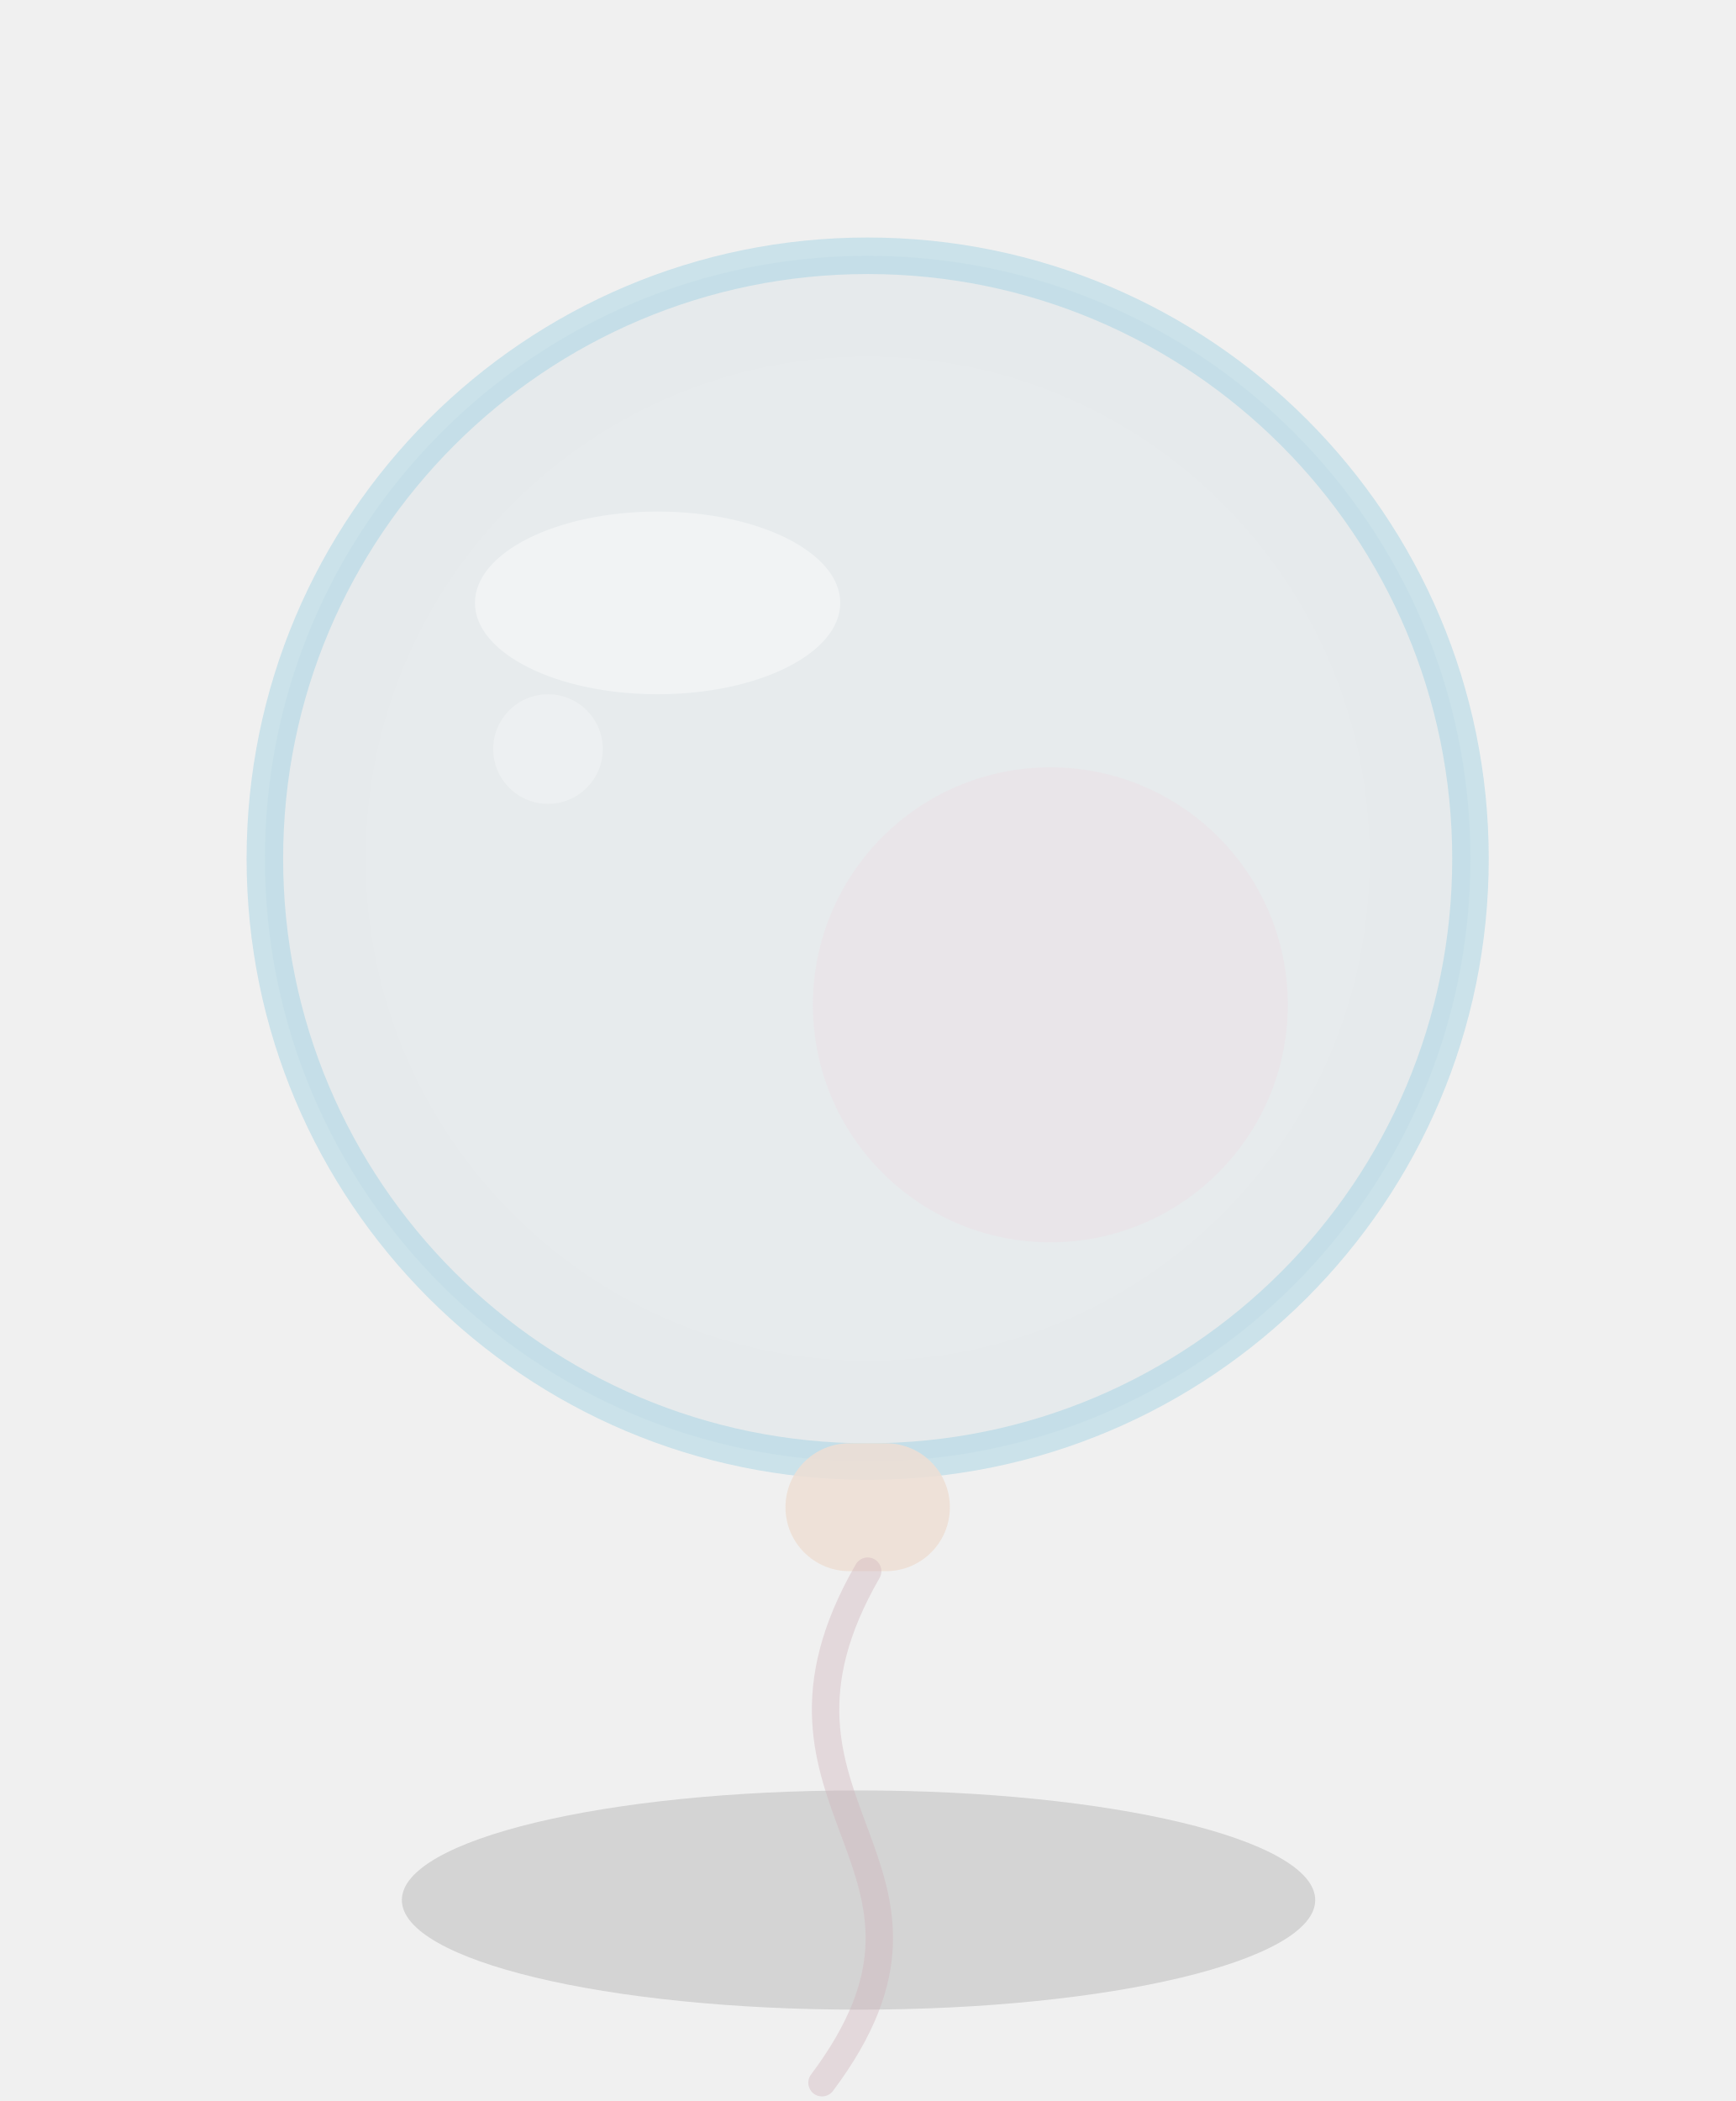
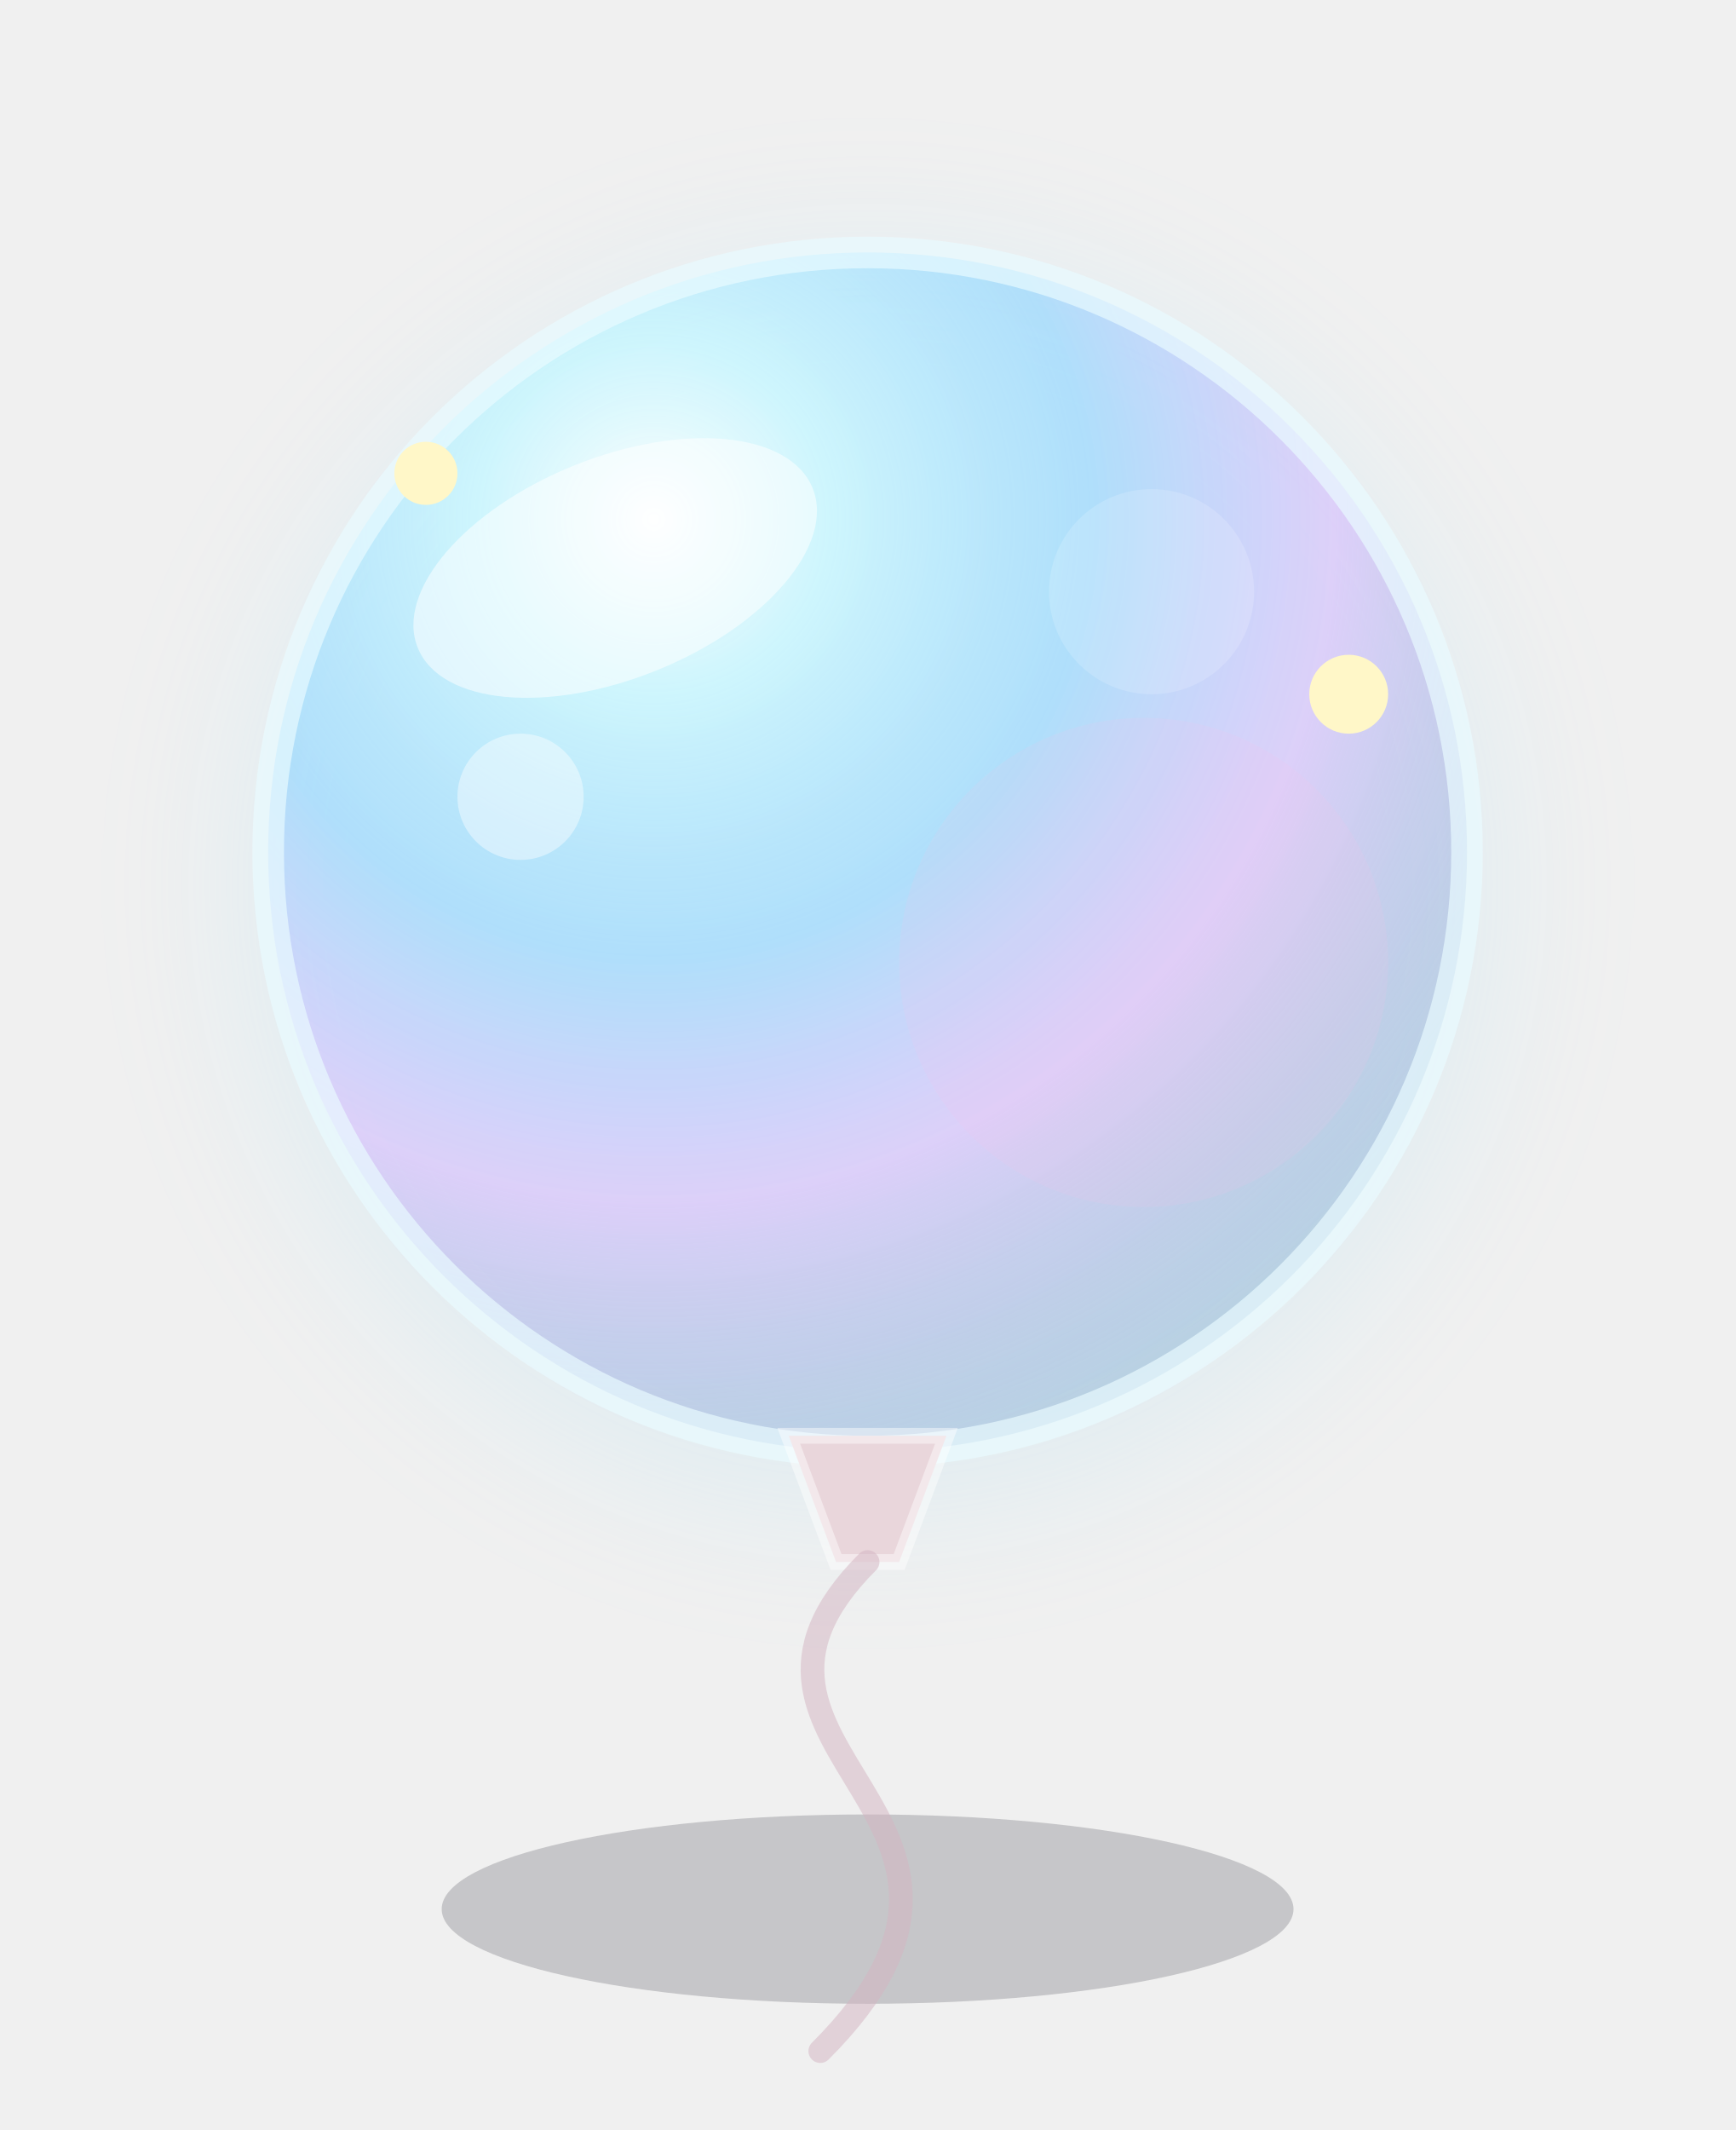
- <svg xmlns="http://www.w3.org/2000/svg" viewBox="0 0 190 230">
-   <ellipse cx="94" cy="208" rx="50" ry="12" fill="#000" opacity="0.12" />
-   <circle cx="95" cy="94" r="66" fill="#8cb8cf" fill-opacity="0.10" stroke="#9fd1e3" stroke-opacity="0.45" stroke-width="4" />
-   <circle cx="95" cy="94" r="55" fill="#fff" fill-opacity="0.03" />
-   <circle cx="115" cy="110" r="26" fill="#f3b9cd" fill-opacity="0.12" />
-   <ellipse cx="72" cy="66" rx="20" ry="10" fill="#fff" opacity="0.40" />
-   <circle cx="60" cy="82" r="6" fill="#fff" opacity="0.25" />
-   <rect x="86" y="158" width="18" height="14" rx="7" fill="#eedfd4" opacity="0.86" />
-   <path d="M95 172 C80 198, 108 204, 90 228" stroke="#cfb5bc" stroke-opacity="0.40" stroke-width="3" fill="none" stroke-linecap="round" />
+ <svg xmlns="http://www.w3.org/2000/svg" viewBox="0 0 220 270">
+   <defs>
+     <radialGradient id="orb" cx="32%" cy="22%" r="82%">
+       <stop offset="0" stop-color="#ffffff" stop-opacity=".92" />
+       <stop offset=".18" stop-color="#c9f7ff" stop-opacity=".82" />
+       <stop offset=".45" stop-color="#94d7ff" stop-opacity=".66" />
+       <stop offset=".70" stop-color="#d6b8ff" stop-opacity=".56" />
+       <stop offset="1" stop-color="#6598c8" stop-opacity=".34" />
+     </radialGradient>
+     <filter id="gl" x="-60%" y="-60%" width="220%" height="220%">
+       <feGaussianBlur stdDeviation="8" />
+     </filter>
+   </defs>
+   <ellipse cx="110" cy="242" rx="54" ry="12" fill="#080814" opacity=".18" />
+   <circle cx="110" cy="112" r="82" fill="#86dcff" opacity=".12" filter="url(#gl)" />
+   <circle cx="110" cy="108" r="76" fill="url(#orb)" stroke="#e9fbff" stroke-opacity=".68" stroke-width="4" />
+   <ellipse cx="78" cy="72" rx="27" ry="14" fill="#fff" opacity=".52" transform="rotate(-22 78 72)" />
+   <circle cx="66" cy="101" r="8" fill="#fff" opacity=".42" />
+   <circle cx="145" cy="122" r="31" fill="#ffbfe3" opacity=".12" />
+   <circle cx="146" cy="75" r="13" fill="#fff" opacity=".16" />
+   <path d="M100 182 L120 182 L114 198 L106 198 Z" fill="#e9d6db" stroke="#fff" stroke-opacity=".45" stroke-width="2" />
+   <path d="M110 198 C86 222 134 230 104 260" fill="none" stroke="#d3b5c3" stroke-opacity=".52" stroke-width="3" stroke-linecap="round" />
+   <g fill="#fff7c8">
+     <circle cx="171" cy="88" r="5" />
+     <circle cx="54" cy="60" r="4" />
+   </g>
</svg>
